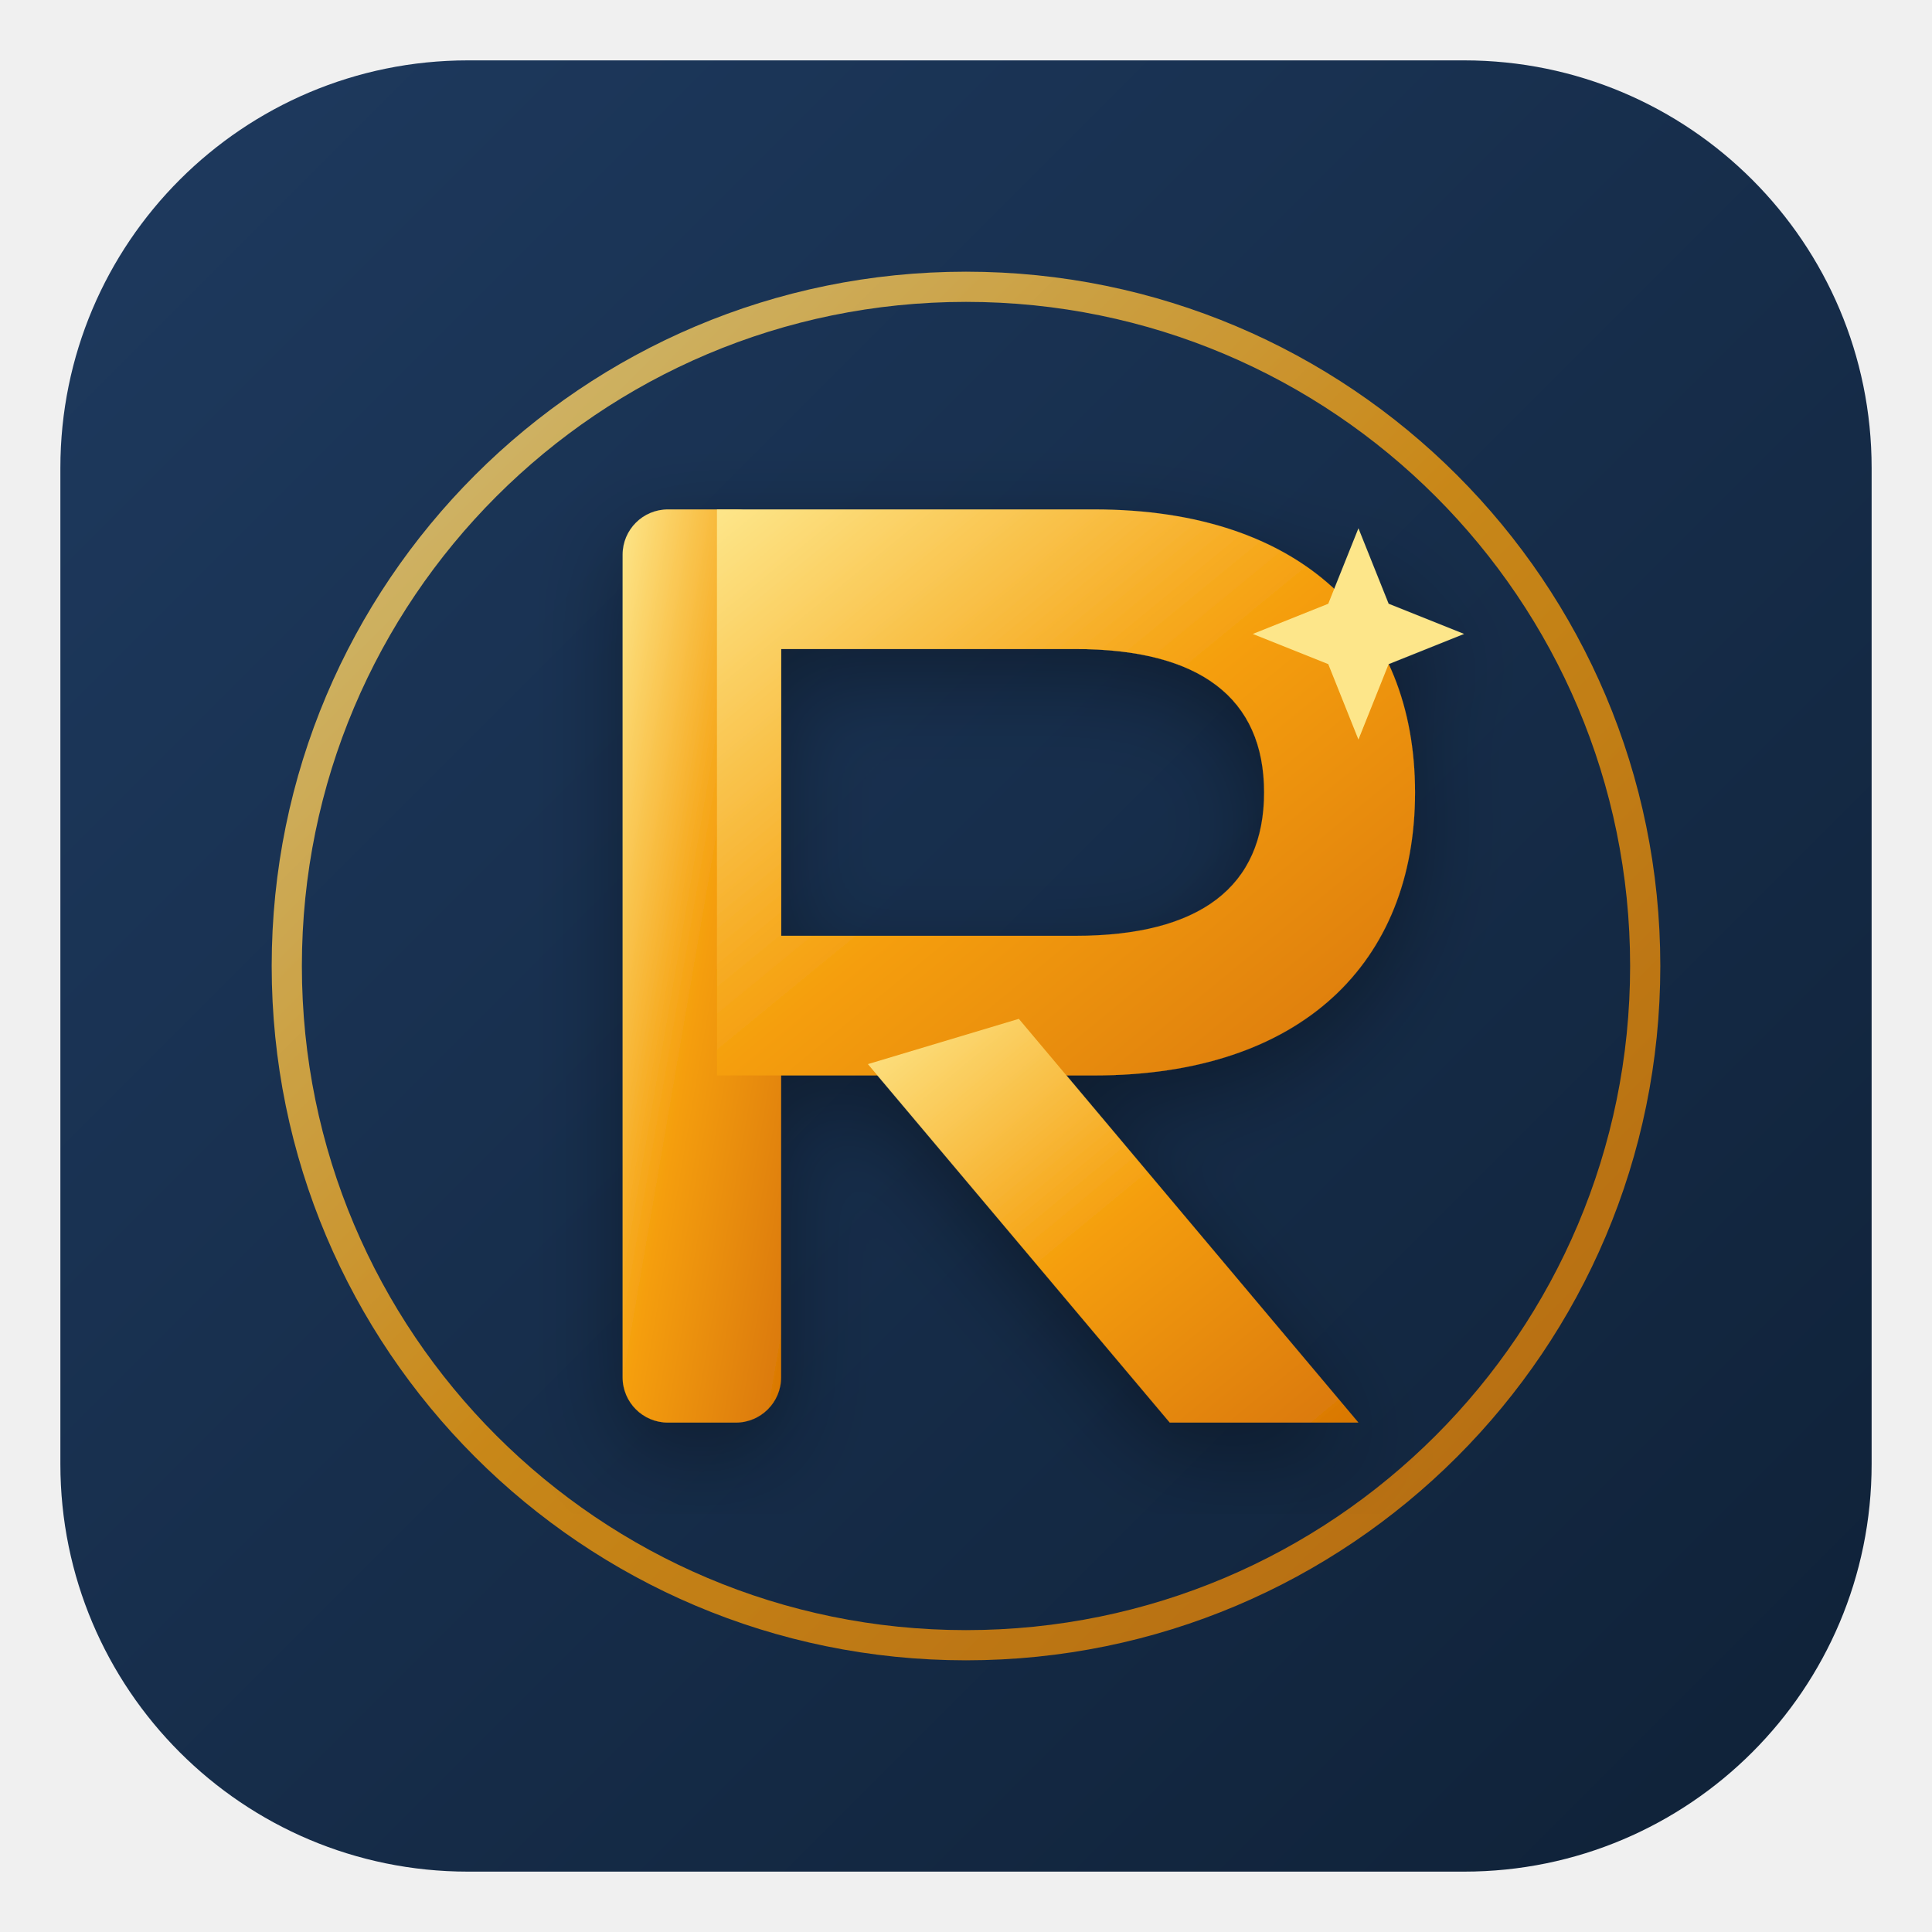
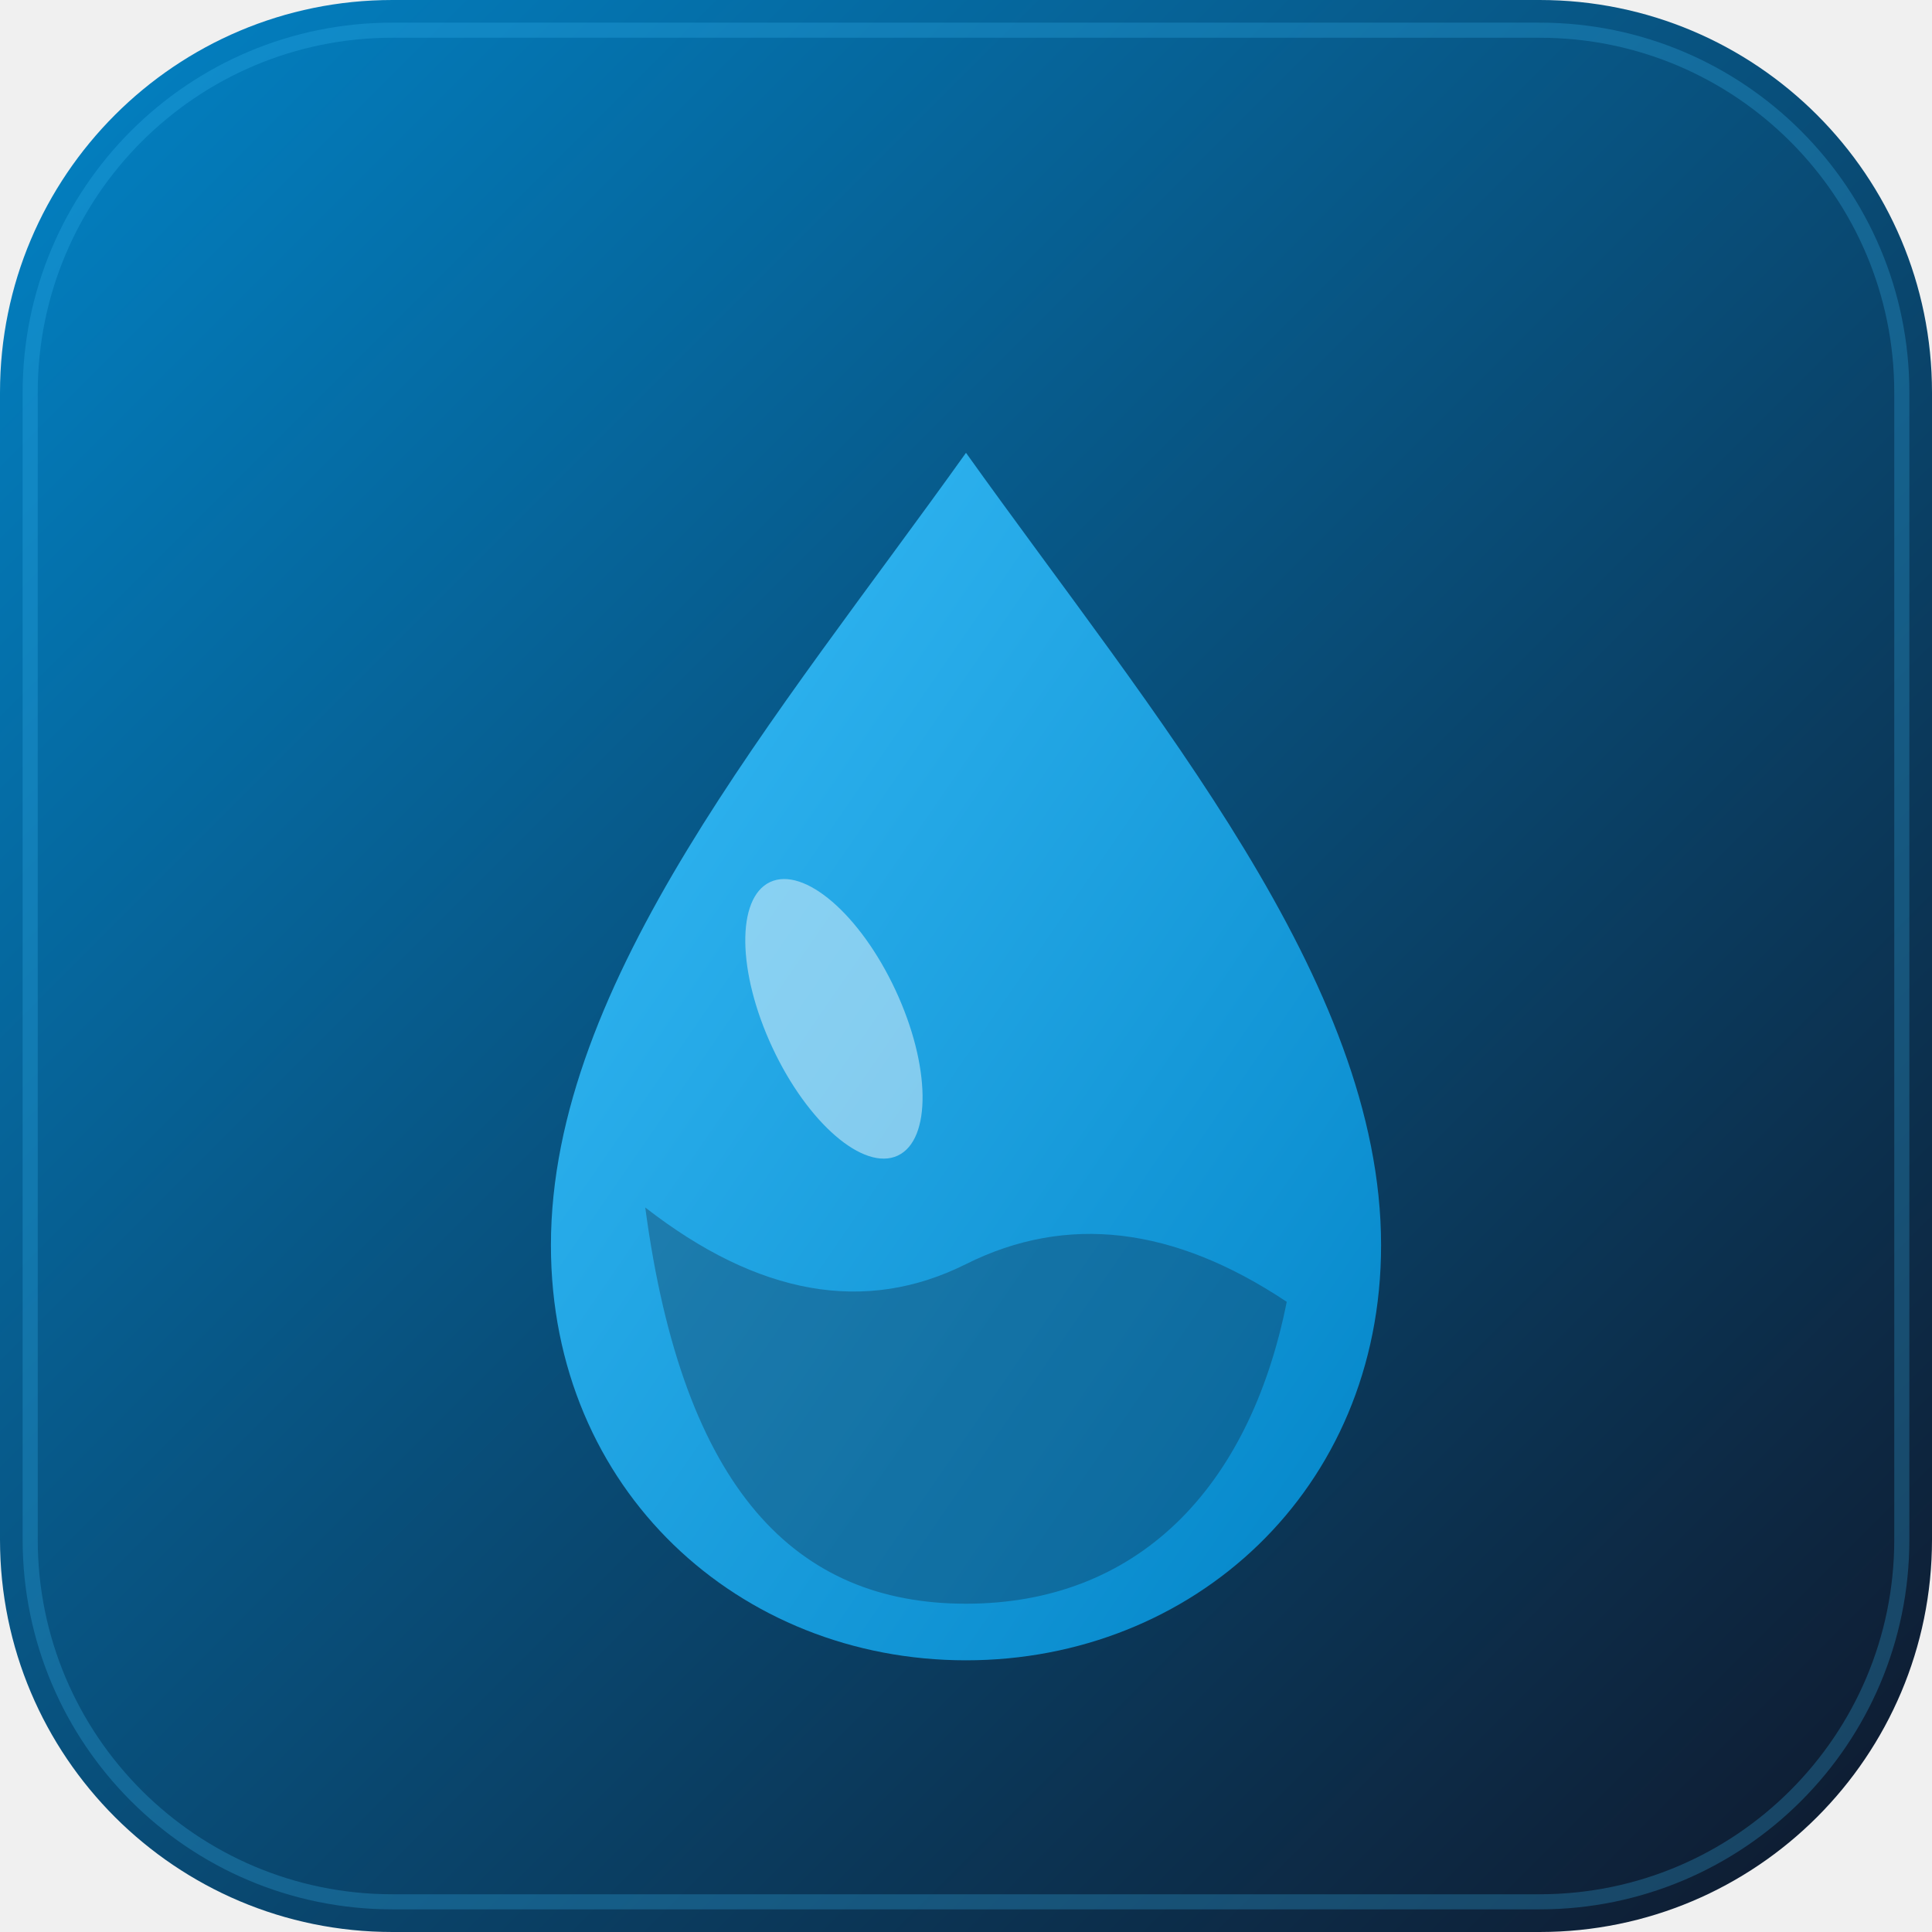
<svg xmlns="http://www.w3.org/2000/svg" viewBox="0 0 512 512" width="512" height="512">
  <defs>
    <linearGradient id="bgGrad" x1="0%" y1="0%" x2="100%" y2="100%">
-       <stop offset="0%" stop-color="#1E3A5F" />
-       <stop offset="100%" stop-color="#0F2137" />
+       <stop offset="0%" stop-color="#0284c7" />
+       <stop offset="100%" stop-color="#0f172a" />
    </linearGradient>
-     <linearGradient id="goldGrad" x1="0%" y1="0%" x2="100%" y2="100%">
-       <stop offset="0%" stop-color="#FDE68A" />
-       <stop offset="50%" stop-color="#F59E0B" />
-       <stop offset="100%" stop-color="#D97706" />
+     <linearGradient id="dropGrad" x1="0%" y1="0%" x2="100%" y2="100%">
+       <stop offset="0%" stop-color="#38bdf8" />
+       <stop offset="100%" stop-color="#0284c7" />
    </linearGradient>
-     <filter id="shadow" x="-10%" y="-10%" width="120%" height="120%">
-       <feDropShadow dx="0" dy="8" stdDeviation="12" flood-color="#000" flood-opacity="0.35" />
-     </filter>
  </defs>
-   <rect x="16" y="16" width="480" height="480" rx="108" fill="url(#bgGrad)" />
-   <circle cx="256" cy="256" r="180" fill="none" stroke="url(#goldGrad)" stroke-width="8" opacity="0.8" />
-   <g filter="url(#shadow)" fill="url(#goldGrad)">
-     <rect x="165" y="135" width="42" height="242" rx="12" />
-     <path d="M 190 135 L 290 135 C 345 135 375 165 375 210 C 375 255 345 285 290 285 L 190 285 Z M 207 172 L 207 248 L 285 248 C 318 248 335 235 335 210 C 335 185 318 172 285 172 Z" fill-rule="evenodd" />
-     <path d="M 270 270 L 360 377 L 310 377 L 230 282 Z" />
-     <polygon points="360,140 368,160 388,168 368,176 360,196 352,176 332,168 352,160" fill="#FDE68A" />
+   <rect width="512" height="512" rx="104" fill="url(#bgGrad)" />
+   <rect x="8" y="8" width="496" height="496" rx="96" fill="none" stroke="#38bdf8" stroke-width="4" stroke-opacity="0.25" />
+   <g transform="translate(256, 250)">
+     <path d="M 0 -130 C 50 -60, 110 10, 110 80 C 110 145, 60 190, 0 190 C -60 190, -110 145, -110 80 C -110 10, -50 -60, 0 -130 Z" fill="url(#dropGrad)" />
+     <path d="M -85 70 Q -40 105, 0 85 T 85 95 C 75 145, 45 175, 0 175 C -45 175, -75 145, -85 70 Z" fill="#0f172a" opacity="0.3" />
+     <ellipse cx="-35" cy="20" rx="18" ry="40" transform="rotate(-25 -35 20)" fill="#ffffff" opacity="0.45" />
  </g>
</svg>
